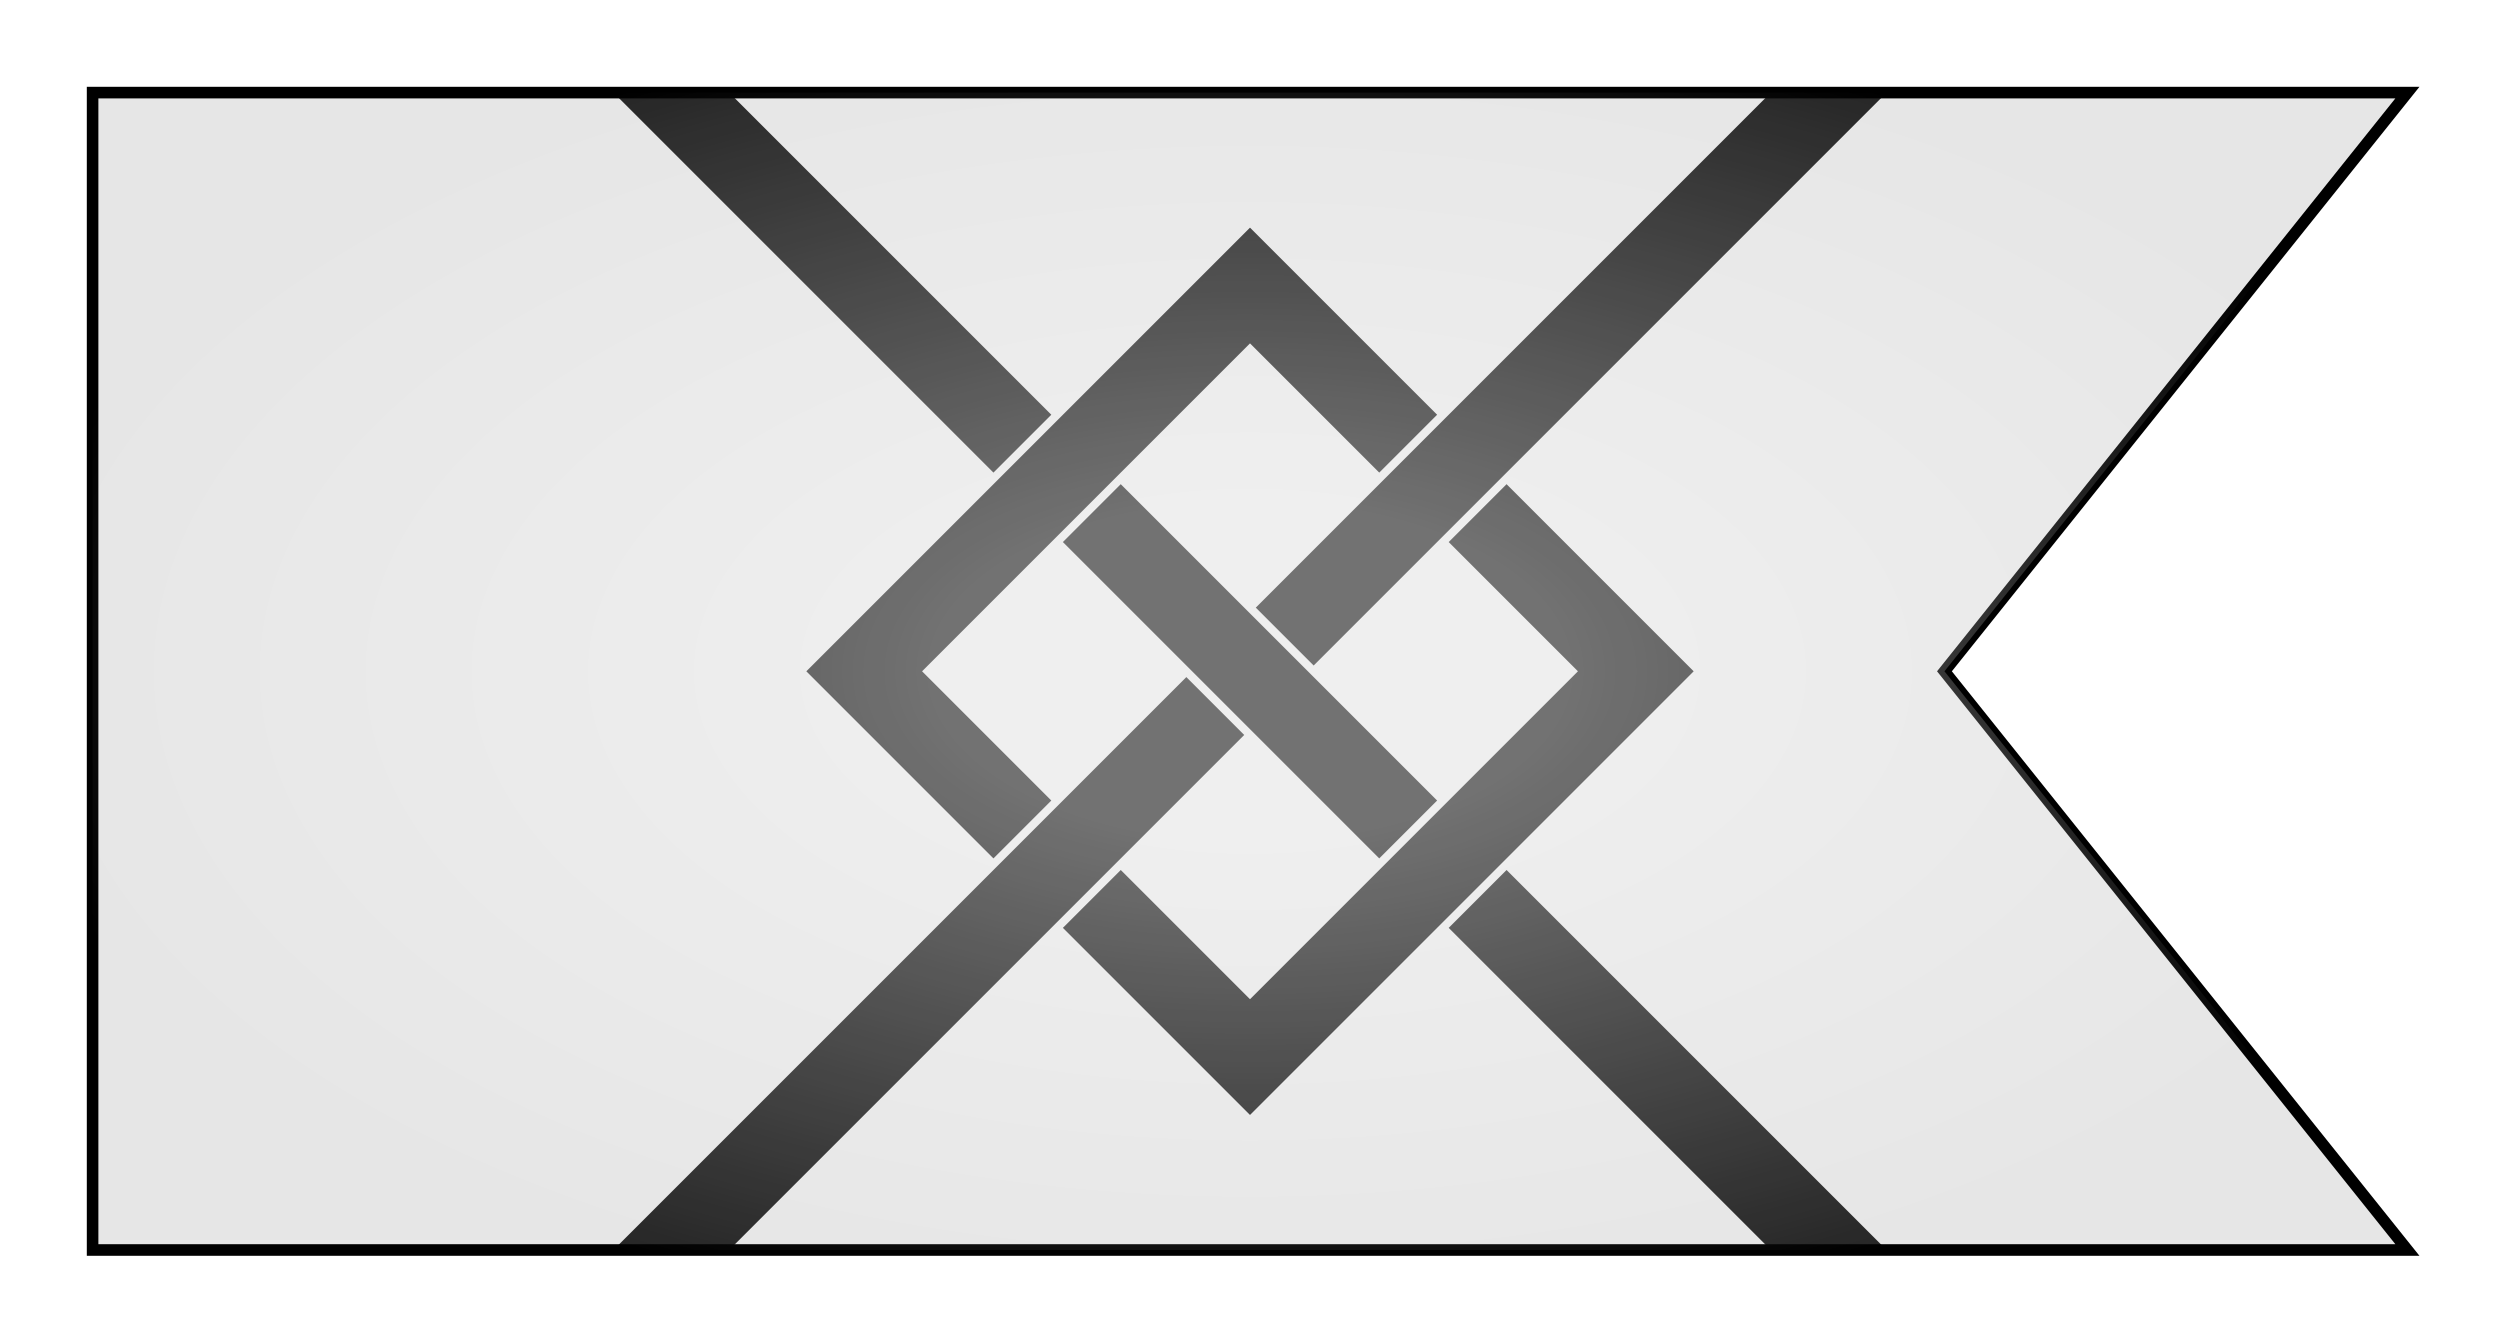
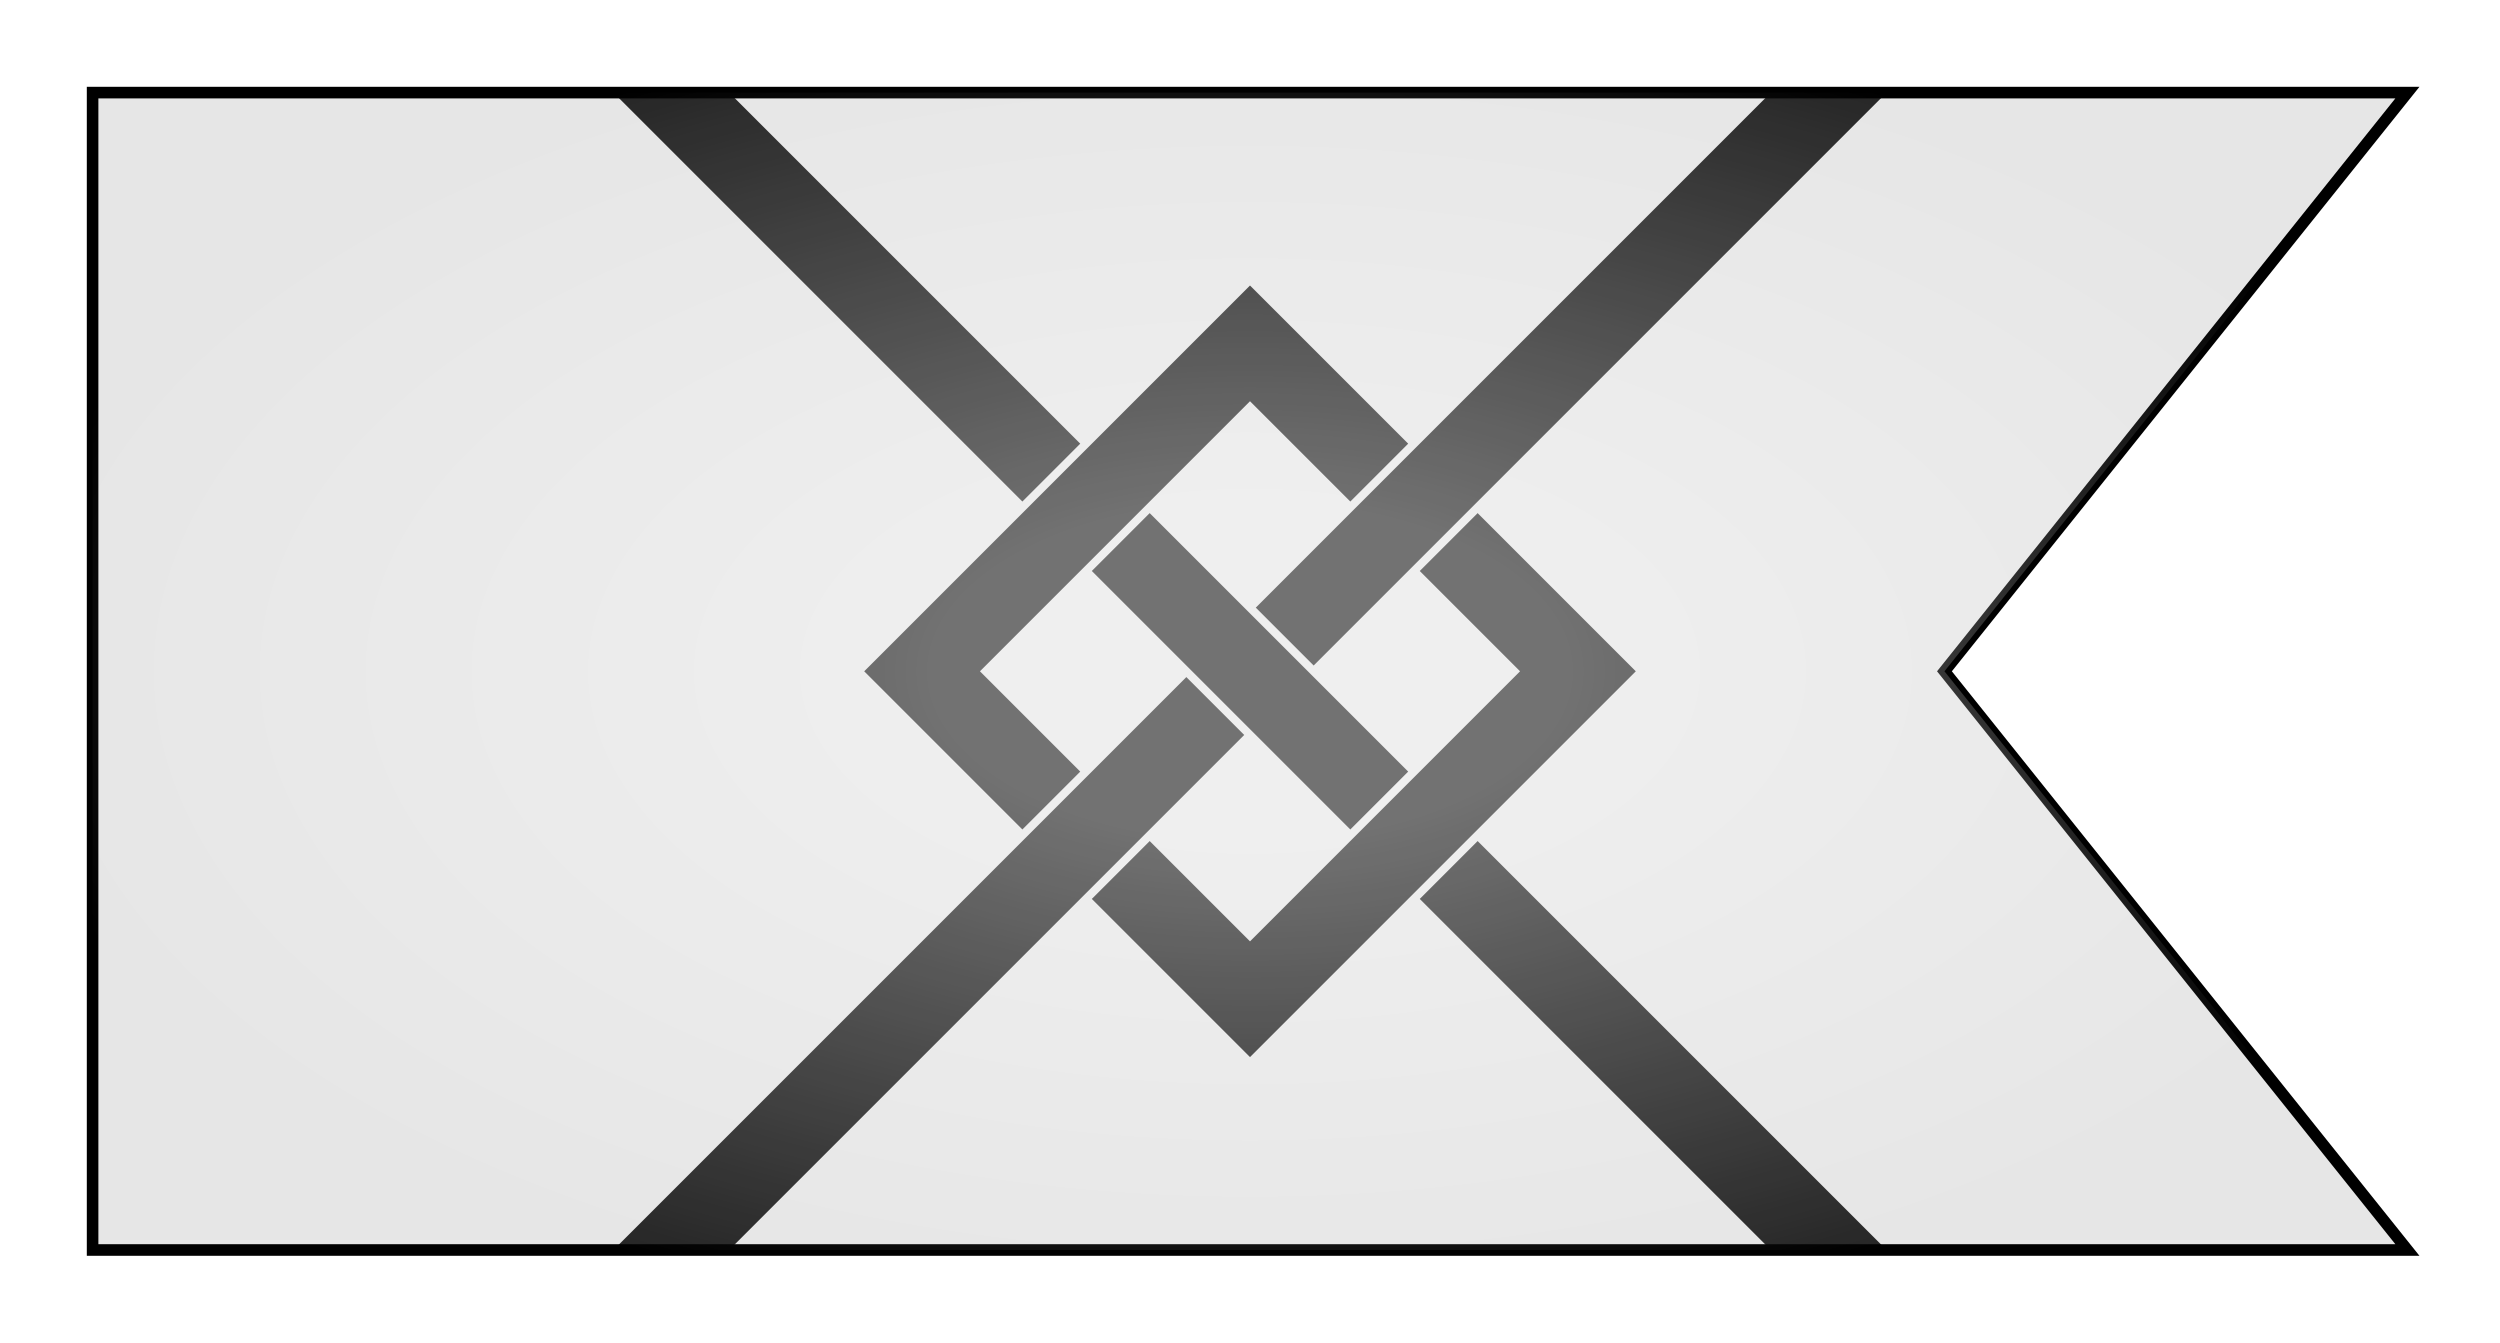
<svg xmlns="http://www.w3.org/2000/svg" height="116.0" width="216.0">
  <defs>
    <clipPath id="contour">
      <path d="M 8.0,8.0 L 208.0,8.0 L 168.0,58.0 L 208.0,108.0 L 8.0,108.0 L 8.0,8.0 Z" />
    </clipPath>
    <radialGradient id="lighting">
      <stop offset="25%" stop-color="white" stop-opacity="35%" />
      <stop offset="100%" stop-color="white" stop-opacity="0%" />
    </radialGradient>
  </defs>
  <g transform="translate(8.0,8.0)">
    <path d="M 0.0,0.0 L 200.0,0.0 L 160.0,50.0 L 200.0,100.0 L 0.0,100.0 L 0.0,0.0 Z" style="fill: rgb(230, 230, 230); stroke-width: 1px; stroke: none;" />
-     <path d="M 45.0,0.0 L 77.833,32.833 L 82.833,27.833 L 55.0,0.0 L 45.0,0.0 Z" style="fill: rgb(38, 38, 38); stroke-width: 1px; stroke: none;" />
-     <path d="M 88.833,33.833 L 83.833,38.833 L 111.167,66.167 L 116.167,61.167 L 88.833,33.833 L 88.833,33.833 Z" style="fill: rgb(38, 38, 38); stroke-width: 1px; stroke: none;" />
-     <path d="M 122.167,67.167 L 117.167,72.167 L 145.0,100.0 L 155.0,100.0 L 122.167,67.167 L 122.167,67.167 Z" style="fill: rgb(38, 38, 38); stroke-width: 1px; stroke: none;" />
+     <path d="M 45.0,0.0 L 80.333,35.333 L 85.333,30.333 L 55.0,0.0 L 45.0,0.0 Z" style="fill: rgb(38, 38, 38); stroke-width: 1px; stroke: none;" />
+     <path d="M 91.333,36.333 L 86.333,41.333 L 108.667,63.667 L 113.667,58.667 L 91.333,36.333 L 91.333,36.333 Z" style="fill: rgb(38, 38, 38); stroke-width: 1px; stroke: none;" />
+     <path d="M 119.667,64.667 L 114.667,69.667 L 145.0,100.0 L 155.0,100.0 L 119.667,64.667 L 119.667,64.667 Z" style="fill: rgb(38, 38, 38); stroke-width: 1px; stroke: none;" />
    <path d="M 145.0,0.0 L 100.5,44.5 L 105.5,49.5 L 155.0,0.0 L 145.0,0.0 Z" style="fill: rgb(38, 38, 38); stroke-width: 1px; stroke: none;" />
    <path d="M 94.5,50.5 L 45.0,100.0 L 55.0,100.0 L 99.5,55.5 L 94.5,50.5 L 94.5,50.5 Z" style="fill: rgb(38, 38, 38); stroke-width: 1px; stroke: none;" />
-     <path d="M 100.0,11.667 L 61.667,50.0 L 77.833,66.167 L 82.833,61.167 L 71.667,50.0 L 100.0,21.667 L 111.167,32.833 L 116.167,27.833 L 100.0,11.667 L 100.0,11.667 Z" style="fill: rgb(38, 38, 38); stroke-width: 1px; stroke: none;" />
-     <path d="M 122.167,33.833 L 117.167,38.833 L 128.333,50.0 L 100.0,78.333 L 88.833,67.167 L 83.833,72.167 L 100.0,88.333 L 138.333,50.0 L 122.167,33.833 L 122.167,33.833 Z" style="fill: rgb(38, 38, 38); stroke-width: 1px; stroke: none;" />
+     <path d="M 100.0,16.667 L 66.667,50.0 L 80.333,63.667 L 85.333,58.667 L 76.667,50.0 L 100.0,26.667 L 108.667,35.333 L 113.667,30.333 L 100.0,16.667 L 100.0,16.667 Z" style="fill: rgb(38, 38, 38); stroke-width: 1px; stroke: none;" />
+     <path d="M 119.667,36.333 L 114.667,41.333 L 123.333,50.0 L 100.0,73.333 L 91.333,64.667 L 86.333,69.667 L 100.0,83.333 L 133.333,50.0 L 119.667,36.333 L 119.667,36.333 Z" style="fill: rgb(38, 38, 38); stroke-width: 1px; stroke: none;" />
    <path d="M 0.0,0.0 L 200.0,0.0 L 160.0,50.0 L 200.0,100.0 L 0.0,100.0 L 0.0,0.0 Z" style="fill: none; stroke-width: 1px; stroke: rgb(0, 0, 0);" />
  </g>
  <rect clip-path="url(#contour)" fill="url(#lighting)" height="116.0" width="216.0" x="0.0" y="0.0" />
</svg>
